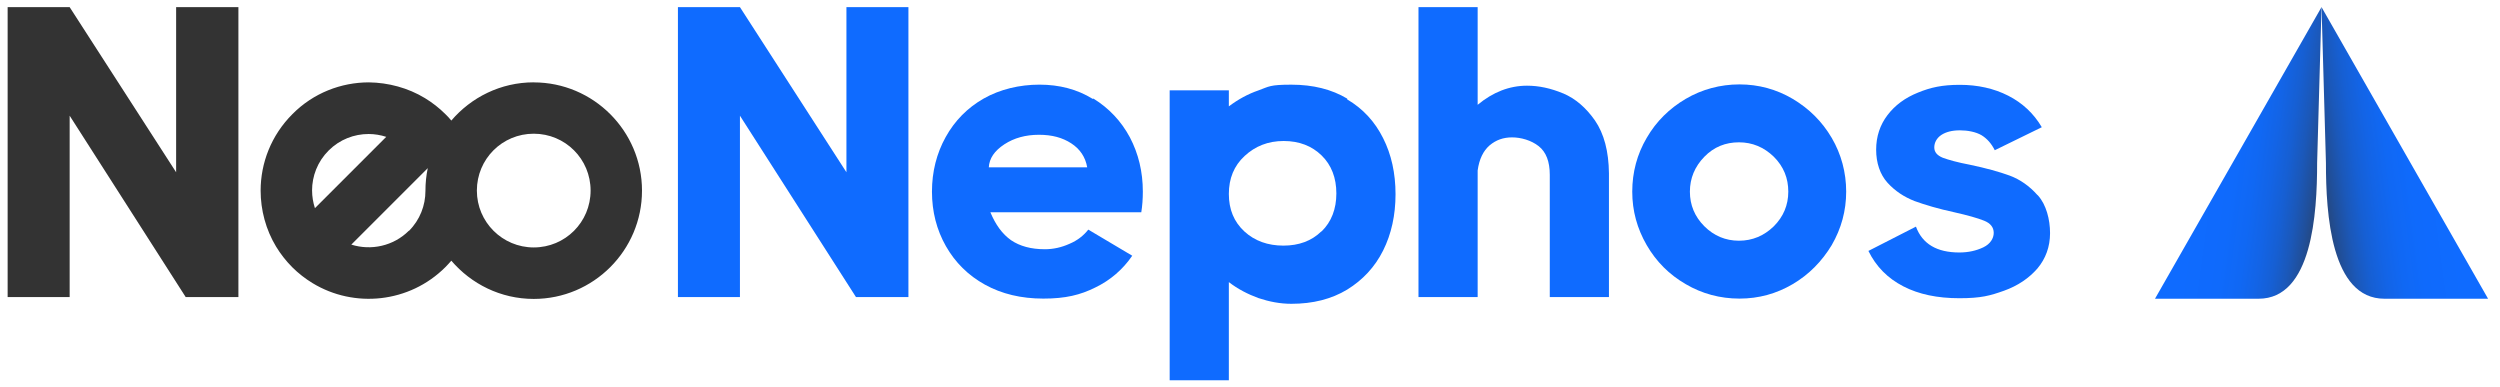
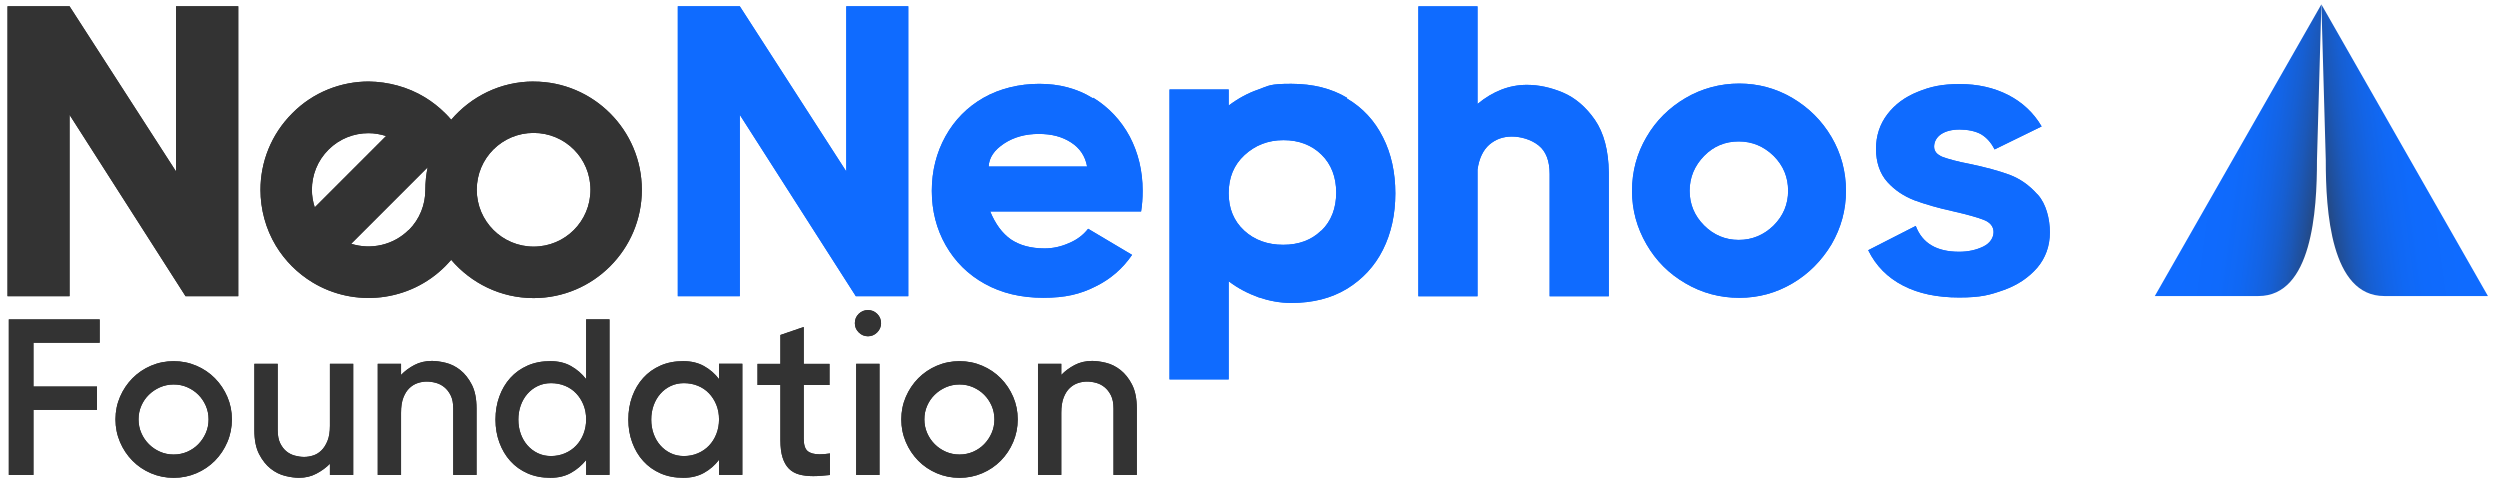
- <svg xmlns="http://www.w3.org/2000/svg" xmlns:xlink="http://www.w3.org/1999/xlink" id="a" data-name="Layer 1" width="932.44" height="144" viewBox="0 0 932.44 144">
+ <svg xmlns="http://www.w3.org/2000/svg" xmlns:xlink="http://www.w3.org/1999/xlink" id="a" data-name="Layer 1" width="932.74" height="180.7" viewBox="0 0 932.74 180.7">
  <defs>
-     <linearGradient id="b" x1="819.58" y1="54.98" x2="882.75" y2="63.52" gradientUnits="userSpaceOnUse">
+     <linearGradient id="b" x1="819.79" y1="53.99" x2="882.97" y2="62.53" gradientUnits="userSpaceOnUse">
      <stop offset="0" stop-color="#0f6bff" />
      <stop offset=".23" stop-color="#0f6afc" />
      <stop offset=".35" stop-color="#1068f4" />
      <stop offset=".45" stop-color="#1364e6" />
      <stop offset=".54" stop-color="#165fd3" />
      <stop offset=".62" stop-color="#1b58b9" />
      <stop offset=".69" stop-color="#204f9a" />
      <stop offset=".76" stop-color="#274575" />
      <stop offset=".82" stop-color="#2e394c" />
      <stop offset=".85" stop-color="#333" />
    </linearGradient>
-     <linearGradient id="c" x1="-8786.82" y1="54.98" x2="-8723.66" y2="63.52" gradientTransform="translate(-7874.654) scale(-1 1)" xlink:href="#b" />
+     <linearGradient id="c" x1="-8786.98" y1="53.99" x2="-8723.79" y2="62.53" gradientTransform="translate(-7874.578) scale(-1 1)" xlink:href="#b" />
  </defs>
-   <path d="M199.07,30.71c-12.33,0-23.33,5.59-30.74,14.26-.68-.87-1.44-1.64-2.21-2.4-2.31-2.31-4.92-4.33-7.62-5.97-6.36-3.86-13.69-5.78-20.91-5.88h0c-10.31,0-20.72,3.95-28.53,11.85-7.9,7.9-11.85,18.21-11.85,28.53,0,7.22,1.93,14.56,5.78,20.91,1.64,2.7,3.67,5.3,5.97,7.62,2.31,2.31,4.92,4.33,7.62,5.97,15.52,9.45,36.14,7.43,49.54-5.97.77-.77,1.55-1.64,2.21-2.4,7.43,8.68,18.41,14.26,30.74,14.26,22.27,0,40.38-18.12,40.38-40.38s-18.12-40.38-40.38-40.38h0v-.02ZM116.39,71.09c0-5.39,2.02-10.79,6.17-14.94,4.14-4.14,9.54-6.17,14.94-6.17h0c2.21,0,4.44.38,6.56,1.06l-16.67,16.67-9.93,9.93c-.68-2.12-1.06-4.33-1.06-6.56h-.01ZM152.52,86.03c-5.78,5.78-14.16,7.52-21.49,5.2l10.31-10.31,16.28-16.28,1.93-1.93c-.58,2.7-.87,5.59-.87,8.49,0,5.39-2.02,10.79-6.17,14.94v-.1ZM199.07,92.29c-11.66,0-21.21-9.45-21.21-21.21s9.45-21.21,21.21-21.21,21.21,9.45,21.21,21.21-9.45,21.21-21.21,21.21Z" fill="#333" />
-   <polygon points="65.69 64.25 25.98 2.66 2.85 2.66 2.85 110.8 25.98 110.8 25.98 43.15 69.26 110.8 88.92 110.8 88.92 2.66 65.69 2.66 65.69 64.25" fill="#333" />
-   <polygon points="315.7 64.25 275.98 2.66 252.85 2.66 252.85 110.8 275.98 110.8 275.98 43.15 319.26 110.8 338.82 110.8 338.82 2.66 315.7 2.66 315.7 64.25" fill="#0f6bff" />
-   <path d="M407.54,36.87c-5.78-3.57-12.44-5.3-19.85-5.3s-14.75,1.74-20.82,5.2c-6.07,3.46-10.79,8.28-14.16,14.36-3.37,6.07-5.11,12.91-5.11,20.34s1.74,14.26,5.2,20.34c3.46,6.07,8.28,10.89,14.56,14.36,6.26,3.46,13.5,5.2,21.78,5.2s13.78-1.35,19.38-4.14c5.59-2.7,10.21-6.65,13.78-11.85l-16.39-9.74c-1.74,2.21-4.05,4.05-7.03,5.3-2.99,1.35-6.07,2.02-9.15,2.02-5.2,0-9.34-1.15-12.63-3.37-3.27-2.31-5.78-5.78-7.71-10.41h56.28c.38-2.31.58-4.92.58-7.71,0-7.43-1.64-14.16-4.82-20.23-3.27-6.07-7.81-10.89-13.59-14.46l-.29.1ZM368.8,62.42c.19-3.37,2.12-6.17,5.78-8.58,3.67-2.4,8-3.57,12.91-3.57s8.77,1.06,12.04,3.18c3.27,2.12,5.3,5.11,5.97,8.96h-36.81.11Z" fill="#0f6bff" />
-   <path d="M502.47,36.78c-5.78-3.46-12.72-5.2-20.82-5.2s-8.28.68-12.24,2.12c-3.95,1.35-7.62,3.37-11.08,5.97v-5.97h-22.07v108.14h22.07v-36.62c3.37,2.61,7.13,4.53,11.08,5.97,4.05,1.35,8.09,2.12,12.24,2.12,8,0,14.94-1.74,20.82-5.3,5.78-3.57,10.31-8.39,13.4-14.56,3.08-6.17,4.63-13.2,4.63-21.01s-1.55-14.84-4.63-20.91c-3.08-6.17-7.52-10.99-13.4-14.46v-.29h0ZM492.83,86.31c-3.67,3.57-8.39,5.3-14.16,5.3s-10.7-1.74-14.56-5.3c-3.86-3.57-5.78-8.19-5.78-13.97s1.93-10.51,5.88-14.16c3.95-3.67,8.77-5.59,14.56-5.59s10.51,1.83,14.16,5.39c3.67,3.57,5.5,8.39,5.5,14.16s-1.83,10.6-5.5,14.16h-.1Z" fill="#0f6bff" />
-   <path d="M583.04,34.85c-4.63-1.93-9.06-2.89-13.5-2.89-6.56,0-12.72,2.4-18.41,7.13V2.66h-22.07v108.14h22.07v-47.23c.58-4.24,2.12-7.32,4.44-9.34,2.4-2.02,5.11-2.99,8.39-2.99s7.13,1.06,9.93,3.27c2.8,2.21,4.14,5.78,4.14,10.7v45.58h22.07v-46.17c-.1-8.19-1.83-14.75-5.2-19.66-3.37-4.82-7.32-8.19-11.85-10.12h-.01Z" fill="#0f6bff" />
-   <path d="M668.63,36.87c-6.07-3.57-12.72-5.39-19.85-5.39s-13.97,1.83-20.04,5.39c-6.07,3.57-10.99,8.39-14.56,14.56-3.57,6.07-5.39,12.82-5.39,20.04s1.83,13.78,5.39,19.95c3.57,6.17,8.39,10.99,14.56,14.56,6.07,3.57,12.82,5.39,20.04,5.39s13.78-1.83,19.85-5.39c6.07-3.57,10.89-8.49,14.56-14.56,3.57-6.17,5.39-12.82,5.39-19.95s-1.83-13.97-5.39-20.04c-3.57-6.07-8.39-10.89-14.56-14.56ZM661.6,84.39c-3.67,3.57-8,5.39-13.01,5.39s-9.34-1.83-12.91-5.39c-3.57-3.57-5.39-7.9-5.39-12.91s1.83-9.34,5.39-13.01c3.57-3.67,7.9-5.39,12.91-5.39s9.34,1.83,13.01,5.39c3.67,3.67,5.39,8,5.39,13.01s-1.83,9.34-5.39,12.91Z" fill="#0f6bff" />
-   <path d="M759.89,72.72c-2.99-3.37-6.46-5.78-10.31-7.22-3.95-1.44-8.87-2.8-14.84-4.05-4.63-.87-8-1.83-10.12-2.61-2.12-.87-3.18-2.12-3.18-3.86s.87-3.46,2.61-4.63c1.74-1.15,4.05-1.74,6.94-1.74s5.97.58,8.09,1.83c2.02,1.25,3.67,3.08,4.92,5.59l17.54-8.58c-2.99-5.11-7.22-9.06-12.53-11.76-5.3-2.7-11.38-4.05-18.02-4.05s-10.89.96-15.61,2.89c-4.82,1.93-8.58,4.72-11.38,8.39-2.8,3.67-4.24,8-4.24,12.91s1.44,9.25,4.24,12.33c2.8,3.08,6.17,5.3,10.12,6.84,3.95,1.44,8.87,2.89,14.65,4.14,5.11,1.15,8.87,2.21,11.27,3.18,2.4.96,3.57,2.51,3.57,4.53s-1.25,4.14-3.86,5.39c-2.61,1.25-5.59,1.93-8.96,1.93-8.39,0-13.78-3.18-16.19-9.64l-17.73,9.06c2.89,5.88,7.22,10.21,13.01,13.2,5.78,2.99,12.72,4.44,20.91,4.44s11.47-.96,16.67-2.8c5.11-1.83,9.25-4.63,12.44-8.28,3.08-3.67,4.72-8.09,4.72-13.2s-1.44-10.6-4.44-13.97l-.29-.29v.03Z" fill="#0f6bff" />
-   <path d="M803.77,111.42h38.64c19.94,0,21.84-31.77,21.82-50.66l1.64-58.1-62.11,108.76Z" fill="url(#b)" />
-   <path d="M927.98,111.42h-38.64c-19.94,0-21.84-31.77-21.82-50.66l-1.64-58.1,62.11,108.76Z" fill="url(#c)" />
+   <path d="M803.97,110.45h38.65c19.95,0,21.85-31.78,21.83-50.68l1.64-58.12-62.13,108.79Z" fill="url(#b)" />
+   <path d="M928.22,110.45h-38.65c-19.95,0-21.85-31.78-21.83-50.68l-1.64-58.12,62.13,108.79Z" fill="url(#c)" />
+   <g>
+     <g>
+       <path d="M199.09,30.41c-12.34,0-23.33,5.59-30.75,14.27-.68-.87-1.45-1.64-2.22-2.41-2.31-2.31-4.92-4.34-7.62-5.98-6.36-3.86-13.69-5.78-20.92-5.88h0c-10.31,0-20.73,3.95-28.54,11.86-7.9,7.9-11.86,18.22-11.86,28.54,0,7.23,1.93,14.56,5.78,20.92,1.64,2.7,3.66,5.3,5.98,7.62,2.31,2.31,4.92,4.34,7.62,5.98,15.52,9.45,36.15,7.42,49.55-5.98.77-.77,1.54-1.64,2.22-2.41,7.42,8.68,18.41,14.27,30.75,14.27,22.27,0,40.39-18.12,40.39-40.39s-18.12-40.39-40.39-40.39h0ZM116.37,70.8c0-5.4,2.03-10.8,6.17-14.94,4.15-4.15,9.55-6.17,14.94-6.17h0c2.22,0,4.43.38,6.56,1.06l-16.68,16.68-9.93,9.93c-.68-2.12-1.06-4.34-1.06-6.56h0ZM152.53,85.74c-5.78,5.78-14.17,7.52-21.5,5.21l10.31-10.31,16.29-16.29,1.93-1.93c-.58,2.7-.87,5.59-.87,8.48,0,5.4-2.03,10.8-6.17,14.94v-.1h0ZM199.09,92.01c-11.67,0-21.21-9.45-21.21-21.21s9.45-21.21,21.21-21.21,21.21,9.45,21.21,21.21-9.45,21.21-21.21,21.21Z" fill="#333" />
+       <polygon points="65.67 63.96 25.95 2.35 2.81 2.35 2.81 110.52 25.95 110.52 25.95 42.84 69.23 110.52 88.9 110.52 88.9 2.35 65.67 2.35 65.67 63.96" fill="#333" />
+       <polygon points="315.74 63.96 276.02 2.35 252.88 2.35 252.88 110.52 276.02 110.52 276.02 42.84 319.31 110.52 338.88 110.52 338.88 2.35 315.74 2.35 315.74 63.96" fill="#0f6bff" />
+       <path d="M407.61,36.58c-5.78-3.57-12.44-5.3-19.86-5.3s-14.75,1.74-20.82,5.21c-6.07,3.47-10.8,8.29-14.17,14.36-3.37,6.07-5.11,12.92-5.11,20.34s1.74,14.27,5.21,20.34c3.47,6.07,8.29,10.89,14.56,14.36,6.27,3.47,13.5,5.21,21.79,5.21s13.78-1.35,19.38-4.15c5.59-2.7,10.22-6.65,13.78-11.86l-16.39-9.74c-1.74,2.22-4.05,4.05-7.04,5.3-2.99,1.35-6.07,2.03-9.16,2.03-5.21,0-9.35-1.16-12.63-3.37-3.28-2.31-5.78-5.78-7.71-10.41h56.3c.38-2.31.58-4.92.58-7.71,0-7.42-1.64-14.17-4.82-20.24-3.28-6.07-7.81-10.89-13.59-14.46l-.29.1h0ZM368.86,62.12c.19-3.37,2.12-6.17,5.78-8.58,3.66-2.41,8-3.57,12.92-3.57s8.77,1.06,12.05,3.18c3.28,2.12,5.3,5.11,5.98,8.97h-36.83.1Z" fill="#0f6bff" />
+       <path d="M502.57,36.48c-5.78-3.47-12.72-5.21-20.82-5.21s-8.29.68-12.24,2.12c-3.95,1.35-7.62,3.37-11.09,5.98v-5.98h-22.08v108.17h22.08v-36.63c3.37,2.6,7.13,4.53,11.09,5.98,4.05,1.35,8.1,2.12,12.24,2.12,8,0,14.94-1.74,20.82-5.3,5.78-3.57,10.31-8.39,13.4-14.56,3.09-6.17,4.63-13.21,4.63-21.02s-1.54-14.85-4.63-20.92c-3.09-6.17-7.52-10.99-13.4-14.46v-.29h0ZM492.93,86.03c-3.66,3.57-8.39,5.3-14.17,5.3s-10.7-1.74-14.56-5.3c-3.86-3.57-5.78-8.19-5.78-13.98s1.93-10.51,5.88-14.17c3.95-3.66,8.77-5.59,14.56-5.59s10.51,1.83,14.17,5.4c3.66,3.57,5.5,8.39,5.5,14.17s-1.83,10.61-5.5,14.17h-.1Z" fill="#0f6bff" />
+       <path d="M583.17,34.55c-4.63-1.93-9.06-2.89-13.5-2.89-6.56,0-12.72,2.41-18.41,7.13V2.36h-22.08v108.17h22.08v-47.24c.58-4.24,2.12-7.33,4.43-9.35,2.41-2.03,5.11-2.99,8.39-2.99s7.13,1.06,9.93,3.28c2.8,2.22,4.15,5.78,4.15,10.7v45.6h22.08v-46.18c-.1-8.19-1.83-14.75-5.21-19.67-3.37-4.82-7.33-8.19-11.86-10.12h0Z" fill="#0f6bff" />
+       <path d="M668.77,36.58c-6.07-3.57-12.72-5.4-19.86-5.4s-13.98,1.83-20.05,5.4c-6.07,3.57-10.99,8.39-14.56,14.56-3.57,6.07-5.4,12.82-5.4,20.05s1.83,13.78,5.4,19.96c3.57,6.17,8.39,10.99,14.56,14.56,6.07,3.57,12.82,5.4,20.05,5.4s13.78-1.83,19.86-5.4c6.07-3.57,10.89-8.48,14.56-14.56,3.57-6.17,5.4-12.82,5.4-19.96s-1.83-13.98-5.4-20.05c-3.57-6.07-8.39-10.89-14.56-14.56h0ZM661.74,84.11c-3.66,3.57-8,5.4-13.02,5.4s-9.35-1.83-12.92-5.4c-3.57-3.57-5.4-7.9-5.4-12.92s1.83-9.35,5.4-13.02c3.57-3.66,7.9-5.4,12.92-5.4s9.35,1.83,13.02,5.4c3.66,3.66,5.4,8,5.4,13.02s-1.83,9.35-5.4,12.92Z" fill="#0f6bff" />
+       <path d="M760.07,72.44c-2.99-3.37-6.46-5.78-10.31-7.23-3.95-1.45-8.87-2.8-14.85-4.05-4.63-.87-8-1.83-10.12-2.6-2.12-.87-3.18-2.12-3.18-3.86s.87-3.47,2.6-4.63c1.74-1.16,4.05-1.74,6.94-1.74s5.98.58,8.1,1.83c2.03,1.25,3.66,3.09,4.92,5.59l17.55-8.58c-2.99-5.11-7.23-9.06-12.53-11.76-5.3-2.7-11.37-4.05-18.03-4.05s-10.89.96-15.62,2.89c-4.82,1.93-8.58,4.72-11.37,8.39-2.8,3.66-4.24,8-4.24,12.92s1.45,9.25,4.24,12.34c2.8,3.09,6.17,5.3,10.12,6.84,3.95,1.45,8.87,2.89,14.65,4.15,5.11,1.16,8.87,2.22,11.28,3.18,2.41.96,3.57,2.51,3.57,4.53s-1.25,4.15-3.86,5.4c-2.6,1.25-5.59,1.93-8.97,1.93-8.39,0-13.78-3.18-16.2-9.64l-17.74,9.06c2.89,5.88,7.23,10.22,13.02,13.21,5.78,2.99,12.72,4.43,20.92,4.43s11.47-.96,16.68-2.8c5.11-1.83,9.25-4.63,12.44-8.29,3.09-3.66,4.72-8.1,4.72-13.21s-1.45-10.61-4.43-13.98l-.29-.29h0Z" fill="#0f6bff" />
+       <path d="M171.72,138.06c-1.69-1.33-3.5-2.23-5.43-2.7-1.93-.47-3.65-.7-5.14-.7-2.43,0-4.62.51-6.55,1.53-1.93,1.02-3.59,2.25-4.97,3.69v-4.15h-8.7v41.46h8.7v-23.22c0-2.27.29-4.15.87-5.64.58-1.49,1.34-2.68,2.28-3.56.94-.88,1.97-1.5,3.11-1.87,1.13-.36,2.23-.54,3.27-.54,1.11,0,2.24.15,3.4.46,1.16.3,2.23.84,3.19,1.62.97.78,1.77,1.8,2.4,3.07.64,1.27.95,2.9.95,4.89v24.79h8.7v-24.79c0-3.65-.6-6.62-1.78-8.91-1.19-2.29-2.63-4.1-4.31-5.43h0ZM3.28,177.2h9.2v-24.29h23.71v-8.7H12.48v-16.34h24.71v-8.71H3.28v58.04ZM80.18,141.13c-1.96-1.99-4.27-3.55-6.92-4.68-2.65-1.13-5.47-1.7-8.46-1.7s-5.8.57-8.46,1.7c-2.65,1.13-4.96,2.7-6.92,4.68-1.96,1.99-3.51,4.3-4.64,6.92-1.13,2.63-1.7,5.43-1.7,8.42s.57,5.8,1.7,8.46c1.13,2.65,2.68,4.97,4.64,6.96,1.96,1.99,4.27,3.55,6.92,4.68,2.65,1.13,5.47,1.7,8.46,1.7s5.8-.57,8.46-1.7c2.65-1.13,4.96-2.7,6.92-4.68,1.96-1.99,3.51-4.31,4.64-6.96,1.13-2.65,1.7-5.47,1.7-8.46s-.57-5.79-1.7-8.42c-1.13-2.62-2.68-4.93-4.64-6.92ZM76.78,161.57c-.69,1.58-1.62,2.96-2.78,4.15-1.16,1.19-2.53,2.13-4.1,2.82-1.58.69-3.27,1.04-5.1,1.04s-3.52-.34-5.1-1.04c-1.58-.69-2.96-1.63-4.15-2.82-1.19-1.19-2.13-2.57-2.82-4.15-.69-1.58-1.04-3.28-1.04-5.1s.34-3.52,1.04-5.1c.69-1.58,1.63-2.94,2.82-4.1,1.19-1.16,2.57-2.09,4.15-2.78,1.58-.69,3.27-1.04,5.1-1.04s3.52.34,5.1,1.04c1.58.69,2.94,1.62,4.1,2.78,1.16,1.16,2.09,2.53,2.78,4.1.69,1.58,1.04,3.27,1.04,5.1s-.34,3.52-1.04,5.1ZM123.09,158.87c0,2.27-.3,4.15-.91,5.64-.61,1.49-1.37,2.68-2.28,3.56-.91.89-1.93,1.51-3.07,1.87-1.13.36-2.25.54-3.36.54s-2.17-.15-3.36-.46c-1.19-.3-2.25-.83-3.19-1.58-.94-.75-1.73-1.76-2.36-3.03s-.95-2.9-.95-4.89v-24.79h-8.71v24.79c0,3.65.59,6.62,1.78,8.91,1.19,2.29,2.62,4.1,4.31,5.43,1.69,1.33,3.5,2.23,5.43,2.7,1.93.47,3.65.7,5.14.7,2.38,0,4.53-.51,6.47-1.53,1.93-1.02,3.62-2.25,5.06-3.69v4.15h8.7v-41.46h-8.7v23.13h0ZM268.27,141.46c-1.49-1.99-3.35-3.61-5.56-4.85-2.21-1.25-4.81-1.87-7.79-1.87-3.15,0-5.98.55-8.5,1.66-2.52,1.11-4.66,2.64-6.43,4.6-1.77,1.96-3.14,4.27-4.11,6.92-.97,2.65-1.45,5.53-1.45,8.62s.48,5.89,1.45,8.54c.97,2.65,2.33,4.96,4.11,6.92,1.77,1.96,3.91,3.5,6.43,4.6,2.52,1.11,5.35,1.66,8.5,1.66,2.99,0,5.58-.62,7.79-1.87,2.21-1.24,4.06-2.86,5.56-4.85v5.64h8.7v-41.46h-8.7v5.72ZM267.28,161.9c-.66,1.69-1.58,3.14-2.74,4.35-1.16,1.22-2.54,2.17-4.15,2.86-1.6.69-3.35,1.04-5.22,1.04s-3.48-.36-4.97-1.08c-1.49-.72-2.78-1.7-3.86-2.94-1.08-1.24-1.91-2.68-2.49-4.31-.58-1.63-.87-3.38-.87-5.27s.29-3.63.87-5.27c.58-1.63,1.41-3.07,2.49-4.31,1.08-1.25,2.36-2.23,3.86-2.94,1.49-.72,3.15-1.08,4.97-1.08s3.62.33,5.22.99c1.6.66,2.99,1.6,4.15,2.82,1.16,1.22,2.07,2.65,2.74,4.31.66,1.66.99,3.46.99,5.39s-.33,3.74-.99,5.43h0ZM373.37,141.13c-1.96-1.99-4.27-3.55-6.92-4.68-2.65-1.13-5.47-1.7-8.46-1.7s-5.8.57-8.46,1.7c-2.65,1.13-4.96,2.7-6.92,4.68-1.96,1.99-3.51,4.3-4.64,6.92-1.13,2.63-1.7,5.43-1.7,8.42s.57,5.8,1.7,8.46c1.13,2.65,2.68,4.97,4.64,6.96,1.96,1.99,4.27,3.55,6.92,4.68,2.65,1.13,5.47,1.7,8.46,1.7s5.8-.57,8.46-1.7c2.65-1.13,4.96-2.7,6.92-4.68,1.96-1.99,3.51-4.31,4.64-6.96,1.13-2.65,1.7-5.47,1.7-8.46s-.57-5.79-1.7-8.42c-1.13-2.62-2.68-4.93-4.64-6.92ZM369.97,161.57c-.69,1.58-1.62,2.96-2.78,4.15-1.16,1.19-2.53,2.13-4.1,2.82-1.58.69-3.28,1.04-5.1,1.04s-3.52-.34-5.1-1.04c-1.58-.69-2.96-1.63-4.15-2.82-1.19-1.19-2.13-2.57-2.82-4.15-.69-1.58-1.04-3.28-1.04-5.1s.34-3.52,1.04-5.1c.69-1.58,1.63-2.94,2.82-4.1,1.19-1.16,2.57-2.09,4.15-2.78,1.58-.69,3.27-1.04,5.1-1.04s3.52.34,5.1,1.04c1.58.69,2.94,1.62,4.1,2.78,1.16,1.16,2.09,2.53,2.78,4.1.69,1.58,1.04,3.27,1.04,5.1s-.34,3.52-1.04,5.1ZM422.37,143.49c-1.19-2.29-2.63-4.1-4.31-5.43-1.69-1.33-3.5-2.23-5.43-2.7-1.93-.47-3.65-.7-5.14-.7-2.43,0-4.62.51-6.55,1.53-1.93,1.02-3.59,2.25-4.97,3.69v-4.15h-8.7v41.46h8.7v-23.22c0-2.27.29-4.15.87-5.64.58-1.49,1.34-2.68,2.28-3.56.94-.88,1.97-1.5,3.11-1.87,1.13-.36,2.23-.54,3.27-.54,1.11,0,2.24.15,3.4.46,1.16.3,2.23.84,3.19,1.62.97.78,1.77,1.8,2.4,3.07.64,1.27.95,2.9.95,4.89v24.79h8.7v-24.79c0-3.65-.6-6.62-1.78-8.91h0ZM323.83,115.68c-1.33,0-2.47.47-3.44,1.41-.97.94-1.45,2.1-1.45,3.48s.48,2.48,1.45,3.44c.97.97,2.11,1.45,3.44,1.45s2.47-.48,3.44-1.45c.97-.97,1.45-2.11,1.45-3.44s-.48-2.54-1.45-3.48c-.97-.94-2.11-1.41-3.44-1.41ZM305.67,169.49c-1.93,0-3.39-.4-4.35-1.2-.97-.8-1.45-2.36-1.45-4.68v-19.98h9.62v-7.88h-9.62v-13.76l-8.71,2.99v10.78h-8.54v7.88h8.54v20.56c0,2.65.28,4.84.83,6.55.55,1.72,1.34,3.08,2.36,4.11,1.02,1.02,2.29,1.74,3.82,2.16,1.52.42,3.27.62,5.27.62.94,0,1.93-.04,2.99-.13,1.05-.08,2.13-.18,3.23-.29v-8.04c-.78.11-1.48.19-2.11.25-.64.06-1.26.08-1.87.08h0ZM319.43,177.2h8.71v-41.46h-8.71v41.46ZM218.69,141.46c-1.55-1.99-3.41-3.61-5.6-4.85-2.19-1.25-4.77-1.87-7.75-1.87-3.15,0-5.98.55-8.5,1.66-2.52,1.11-4.66,2.64-6.43,4.6-1.77,1.96-3.14,4.27-4.1,6.92-.97,2.65-1.45,5.53-1.45,8.62s.48,5.89,1.45,8.54c.97,2.65,2.33,4.96,4.1,6.92,1.77,1.96,3.91,3.5,6.43,4.6,2.52,1.11,5.35,1.66,8.5,1.66,2.99,0,5.57-.62,7.75-1.87,2.18-1.24,4.05-2.83,5.6-4.77v5.56h8.71v-58.04h-8.71v22.3ZM217.7,161.9c-.66,1.69-1.58,3.14-2.74,4.35-1.16,1.22-2.54,2.17-4.15,2.86-1.6.69-3.35,1.04-5.22,1.04s-3.48-.36-4.97-1.08c-1.49-.72-2.78-1.7-3.86-2.94-1.08-1.24-1.91-2.68-2.49-4.31-.58-1.63-.87-3.38-.87-5.27s.29-3.63.87-5.27c.58-1.63,1.41-3.07,2.49-4.31,1.08-1.24,2.36-2.23,3.86-2.94,1.49-.72,3.15-1.08,4.97-1.08s3.62.33,5.22.99c1.6.66,2.99,1.6,4.15,2.82,1.16,1.22,2.07,2.65,2.74,4.31.66,1.66.99,3.46.99,5.39s-.33,3.74-.99,5.43h0Z" fill="#333" />
+     </g>
+     <g>
+       <path d="M199.09,30.41c-12.34,0-23.33,5.59-30.75,14.27-.68-.87-1.45-1.64-2.22-2.41-2.31-2.31-4.92-4.34-7.62-5.98-6.36-3.86-13.69-5.78-20.92-5.88h0c-10.31,0-20.73,3.95-28.54,11.86-7.9,7.9-11.86,18.22-11.86,28.54,0,7.23,1.93,14.56,5.78,20.92,1.64,2.7,3.66,5.3,5.98,7.62,2.31,2.31,4.92,4.34,7.62,5.98,15.52,9.45,36.15,7.42,49.55-5.98.77-.77,1.54-1.64,2.22-2.41,7.42,8.68,18.41,14.27,30.75,14.27,22.27,0,40.39-18.12,40.39-40.39s-18.12-40.39-40.39-40.39h0ZM116.37,70.8c0-5.4,2.03-10.8,6.17-14.94,4.15-4.15,9.55-6.17,14.94-6.17h0c2.22,0,4.43.38,6.56,1.06l-16.68,16.68-9.93,9.93c-.68-2.12-1.06-4.34-1.06-6.56h0ZM152.53,85.74c-5.78,5.78-14.17,7.52-21.5,5.21l10.31-10.31,16.29-16.29,1.93-1.93c-.58,2.7-.87,5.59-.87,8.48,0,5.4-2.03,10.8-6.17,14.94v-.1h0ZM199.09,92.01c-11.67,0-21.21-9.45-21.21-21.21s9.45-21.21,21.21-21.21,21.21,9.45,21.21,21.21-9.45,21.21-21.21,21.21Z" fill="#333" />
+       <polygon points="65.67 63.96 25.95 2.35 2.81 2.35 2.81 110.52 25.95 110.52 25.95 42.84 69.23 110.52 88.9 110.52 88.9 2.35 65.67 2.35 65.67 63.96" fill="#333" />
+       <polygon points="315.74 63.96 276.02 2.35 252.88 2.35 252.88 110.52 276.02 110.52 276.02 42.84 319.31 110.52 338.88 110.52 338.88 2.35 315.74 2.35 315.74 63.96" fill="#0f6bff" />
+       <path d="M407.61,36.58c-5.78-3.57-12.44-5.3-19.86-5.3s-14.75,1.74-20.82,5.21c-6.07,3.47-10.8,8.29-14.17,14.36-3.37,6.07-5.11,12.92-5.11,20.34s1.74,14.27,5.21,20.34c3.47,6.07,8.29,10.89,14.56,14.36,6.27,3.47,13.5,5.21,21.79,5.21s13.78-1.35,19.38-4.15c5.59-2.7,10.22-6.65,13.78-11.86l-16.39-9.74c-1.74,2.22-4.05,4.05-7.04,5.3-2.99,1.35-6.07,2.03-9.16,2.03-5.21,0-9.35-1.16-12.63-3.37-3.28-2.31-5.78-5.78-7.71-10.41h56.3c.38-2.31.58-4.92.58-7.71,0-7.42-1.64-14.17-4.82-20.24-3.28-6.07-7.81-10.89-13.59-14.46l-.29.1h0ZM368.86,62.12c.19-3.37,2.12-6.17,5.78-8.58,3.66-2.41,8-3.57,12.92-3.57s8.77,1.06,12.05,3.18c3.28,2.12,5.3,5.11,5.98,8.97h-36.83.1Z" fill="#0f6bff" />
+       <path d="M502.57,36.48c-5.78-3.47-12.72-5.21-20.82-5.21s-8.29.68-12.24,2.12c-3.95,1.35-7.62,3.37-11.09,5.98v-5.98h-22.08v108.17h22.08v-36.63c3.37,2.6,7.13,4.53,11.09,5.98,4.05,1.35,8.1,2.12,12.24,2.12,8,0,14.94-1.74,20.82-5.3,5.78-3.57,10.31-8.39,13.4-14.56,3.09-6.17,4.63-13.21,4.63-21.02s-1.54-14.85-4.63-20.92c-3.09-6.17-7.52-10.99-13.4-14.46v-.29h0ZM492.93,86.03c-3.66,3.57-8.39,5.3-14.17,5.3s-10.7-1.74-14.56-5.3c-3.86-3.57-5.78-8.19-5.78-13.98s1.93-10.51,5.88-14.17c3.95-3.66,8.77-5.59,14.56-5.59s10.51,1.83,14.17,5.4c3.66,3.57,5.5,8.39,5.5,14.17s-1.83,10.61-5.5,14.17h-.1Z" fill="#0f6bff" />
+       <path d="M583.17,34.55c-4.63-1.93-9.06-2.89-13.5-2.89-6.56,0-12.72,2.41-18.41,7.13V2.36h-22.08v108.17h22.08v-47.24c.58-4.24,2.12-7.33,4.43-9.35,2.41-2.03,5.11-2.99,8.39-2.99s7.13,1.06,9.93,3.28c2.8,2.22,4.15,5.78,4.15,10.7v45.6h22.08v-46.18c-.1-8.19-1.83-14.75-5.21-19.67-3.37-4.82-7.33-8.19-11.86-10.12h0Z" fill="#0f6bff" />
+       <path d="M668.77,36.58c-6.07-3.57-12.72-5.4-19.86-5.4s-13.98,1.83-20.05,5.4c-6.07,3.57-10.99,8.39-14.56,14.56-3.57,6.07-5.4,12.82-5.4,20.05s1.83,13.78,5.4,19.96c3.57,6.17,8.39,10.99,14.56,14.56,6.07,3.57,12.82,5.4,20.05,5.4s13.78-1.83,19.86-5.4c6.07-3.57,10.89-8.48,14.56-14.56,3.57-6.17,5.4-12.82,5.4-19.96s-1.83-13.98-5.4-20.05c-3.57-6.07-8.39-10.89-14.56-14.56h0ZM661.74,84.11c-3.66,3.57-8,5.4-13.02,5.4s-9.35-1.83-12.92-5.4c-3.57-3.57-5.4-7.9-5.4-12.92s1.83-9.35,5.4-13.02c3.57-3.66,7.9-5.4,12.92-5.4s9.35,1.83,13.02,5.4c3.66,3.66,5.4,8,5.4,13.02s-1.83,9.35-5.4,12.92Z" fill="#0f6bff" />
+       <path d="M760.07,72.44c-2.99-3.37-6.46-5.78-10.31-7.23-3.95-1.45-8.87-2.8-14.85-4.05-4.63-.87-8-1.83-10.12-2.6-2.12-.87-3.18-2.12-3.18-3.86s.87-3.47,2.6-4.63c1.74-1.16,4.05-1.74,6.94-1.74s5.98.58,8.1,1.83c2.03,1.25,3.66,3.09,4.92,5.59l17.55-8.58c-2.99-5.11-7.23-9.06-12.53-11.76-5.3-2.7-11.37-4.05-18.03-4.05s-10.89.96-15.62,2.89c-4.82,1.93-8.58,4.72-11.37,8.39-2.8,3.66-4.24,8-4.24,12.92s1.45,9.25,4.24,12.34c2.8,3.09,6.17,5.3,10.12,6.84,3.95,1.45,8.87,2.89,14.65,4.15,5.11,1.16,8.87,2.22,11.28,3.18,2.41.96,3.57,2.51,3.57,4.53s-1.25,4.15-3.86,5.4c-2.6,1.25-5.59,1.93-8.97,1.93-8.39,0-13.78-3.18-16.2-9.64l-17.74,9.06c2.89,5.88,7.23,10.22,13.02,13.21,5.78,2.99,12.72,4.43,20.92,4.43s11.47-.96,16.68-2.8c5.11-1.83,9.25-4.63,12.44-8.29,3.09-3.66,4.72-8.1,4.72-13.21s-1.45-10.61-4.43-13.98l-.29-.29h0Z" fill="#0f6bff" />
+       <path d="M171.72,138.06c-1.69-1.33-3.5-2.23-5.43-2.7-1.93-.47-3.65-.7-5.14-.7-2.43,0-4.62.51-6.55,1.53-1.93,1.02-3.59,2.25-4.97,3.69v-4.15h-8.7v41.46h8.7v-23.22c0-2.27.29-4.15.87-5.64.58-1.49,1.34-2.68,2.28-3.56.94-.88,1.97-1.5,3.11-1.87,1.13-.36,2.23-.54,3.27-.54,1.11,0,2.24.15,3.4.46,1.16.3,2.23.84,3.19,1.62.97.78,1.77,1.8,2.4,3.07.64,1.27.95,2.9.95,4.89v24.79h8.7v-24.79c0-3.65-.6-6.62-1.78-8.91-1.19-2.29-2.63-4.1-4.31-5.43h0ZM3.28,177.2h9.2v-24.29h23.71v-8.7H12.48v-16.34h24.71v-8.71H3.28v58.04ZM80.18,141.13c-1.96-1.99-4.27-3.55-6.92-4.68-2.65-1.13-5.47-1.7-8.46-1.7s-5.8.57-8.46,1.7c-2.65,1.13-4.96,2.7-6.92,4.68-1.96,1.99-3.51,4.3-4.64,6.92-1.13,2.63-1.7,5.43-1.7,8.42s.57,5.8,1.7,8.46c1.13,2.65,2.68,4.97,4.64,6.96,1.96,1.99,4.27,3.55,6.92,4.68,2.65,1.13,5.47,1.7,8.46,1.7s5.8-.57,8.46-1.7c2.65-1.13,4.96-2.7,6.92-4.68,1.96-1.99,3.51-4.31,4.64-6.96,1.13-2.65,1.7-5.47,1.7-8.46s-.57-5.79-1.7-8.42c-1.13-2.62-2.68-4.93-4.64-6.92ZM76.78,161.57c-.69,1.58-1.62,2.96-2.78,4.15-1.16,1.19-2.53,2.13-4.1,2.82-1.58.69-3.27,1.04-5.1,1.04s-3.52-.34-5.1-1.04c-1.58-.69-2.96-1.63-4.15-2.82-1.19-1.19-2.13-2.57-2.82-4.15-.69-1.58-1.04-3.28-1.04-5.1s.34-3.52,1.04-5.1c.69-1.58,1.63-2.94,2.82-4.1,1.19-1.16,2.57-2.09,4.15-2.78,1.58-.69,3.27-1.04,5.1-1.04s3.52.34,5.1,1.04c1.58.69,2.94,1.62,4.1,2.78,1.16,1.16,2.09,2.53,2.78,4.1.69,1.58,1.04,3.27,1.04,5.1s-.34,3.52-1.04,5.1ZM123.09,158.87c0,2.27-.3,4.15-.91,5.64-.61,1.49-1.37,2.68-2.28,3.56-.91.89-1.93,1.51-3.07,1.87-1.13.36-2.25.54-3.36.54s-2.17-.15-3.36-.46c-1.19-.3-2.25-.83-3.19-1.58-.94-.75-1.73-1.76-2.36-3.03s-.95-2.9-.95-4.89v-24.79h-8.71v24.79c0,3.65.59,6.62,1.78,8.91,1.19,2.29,2.62,4.1,4.31,5.43,1.69,1.33,3.5,2.23,5.43,2.7,1.93.47,3.65.7,5.14.7,2.38,0,4.53-.51,6.47-1.53,1.93-1.02,3.62-2.25,5.06-3.69v4.15h8.7v-41.46h-8.7v23.13h0ZM268.27,141.46c-1.49-1.99-3.35-3.61-5.56-4.85-2.21-1.25-4.81-1.87-7.79-1.87-3.15,0-5.98.55-8.5,1.66-2.52,1.11-4.66,2.64-6.43,4.6-1.77,1.96-3.14,4.27-4.11,6.92-.97,2.65-1.45,5.53-1.45,8.62s.48,5.89,1.45,8.54c.97,2.65,2.33,4.96,4.11,6.92,1.77,1.96,3.91,3.5,6.43,4.6,2.52,1.11,5.35,1.66,8.5,1.66,2.99,0,5.58-.62,7.79-1.87,2.21-1.24,4.06-2.86,5.56-4.85v5.64h8.7v-41.46h-8.7v5.72ZM267.28,161.9c-.66,1.69-1.58,3.14-2.74,4.35-1.16,1.22-2.54,2.17-4.15,2.86-1.6.69-3.35,1.04-5.22,1.04s-3.48-.36-4.97-1.08c-1.49-.72-2.78-1.7-3.86-2.94-1.08-1.24-1.91-2.68-2.49-4.31-.58-1.63-.87-3.38-.87-5.27s.29-3.63.87-5.27c.58-1.63,1.41-3.07,2.49-4.31,1.08-1.25,2.36-2.23,3.86-2.94,1.49-.72,3.15-1.08,4.97-1.08s3.62.33,5.22.99c1.6.66,2.99,1.6,4.15,2.82,1.16,1.22,2.07,2.65,2.74,4.31.66,1.66.99,3.46.99,5.39s-.33,3.74-.99,5.43h0ZM373.37,141.13c-1.96-1.99-4.27-3.55-6.92-4.68-2.65-1.13-5.47-1.7-8.46-1.7s-5.8.57-8.46,1.7c-2.65,1.13-4.96,2.7-6.92,4.68-1.96,1.99-3.51,4.3-4.64,6.92-1.13,2.63-1.7,5.43-1.7,8.42s.57,5.8,1.7,8.46c1.13,2.65,2.68,4.97,4.64,6.96,1.96,1.99,4.27,3.55,6.92,4.68,2.65,1.13,5.47,1.7,8.46,1.7s5.8-.57,8.46-1.7c2.65-1.13,4.96-2.7,6.92-4.68,1.96-1.99,3.51-4.31,4.64-6.96,1.13-2.65,1.7-5.47,1.7-8.46s-.57-5.79-1.7-8.42c-1.13-2.62-2.68-4.93-4.64-6.92ZM369.97,161.57c-.69,1.58-1.62,2.96-2.78,4.15-1.16,1.19-2.53,2.13-4.1,2.82-1.58.69-3.28,1.04-5.1,1.04s-3.52-.34-5.1-1.04c-1.58-.69-2.96-1.63-4.15-2.82-1.19-1.19-2.13-2.57-2.82-4.15-.69-1.58-1.04-3.28-1.04-5.1s.34-3.52,1.04-5.1c.69-1.58,1.63-2.94,2.82-4.1,1.19-1.16,2.57-2.09,4.15-2.78,1.58-.69,3.27-1.04,5.1-1.04s3.52.34,5.1,1.04c1.58.69,2.94,1.62,4.1,2.78,1.16,1.16,2.09,2.53,2.78,4.1.69,1.58,1.04,3.27,1.04,5.1s-.34,3.52-1.04,5.1ZM422.37,143.49c-1.19-2.29-2.63-4.1-4.31-5.43-1.69-1.33-3.5-2.23-5.43-2.7-1.93-.47-3.65-.7-5.14-.7-2.43,0-4.62.51-6.55,1.53-1.93,1.02-3.59,2.25-4.97,3.69v-4.15h-8.7v41.46h8.7v-23.22c0-2.27.29-4.15.87-5.64.58-1.49,1.34-2.68,2.28-3.56.94-.88,1.97-1.5,3.11-1.87,1.13-.36,2.23-.54,3.27-.54,1.11,0,2.24.15,3.4.46,1.16.3,2.23.84,3.19,1.62.97.78,1.77,1.8,2.4,3.07.64,1.27.95,2.9.95,4.89v24.79h8.7v-24.79c0-3.65-.6-6.62-1.78-8.91h0ZM323.83,115.68c-1.33,0-2.47.47-3.44,1.41-.97.94-1.45,2.1-1.45,3.48s.48,2.48,1.45,3.44c.97.97,2.11,1.45,3.44,1.45s2.47-.48,3.44-1.45c.97-.97,1.45-2.11,1.45-3.44s-.48-2.54-1.45-3.48c-.97-.94-2.11-1.41-3.44-1.41ZM305.67,169.49c-1.93,0-3.39-.4-4.35-1.2-.97-.8-1.45-2.36-1.45-4.68v-19.98h9.62v-7.88h-9.62v-13.76l-8.71,2.99v10.78h-8.54v7.88h8.54v20.56c0,2.65.28,4.84.83,6.55.55,1.72,1.34,3.08,2.36,4.11,1.02,1.02,2.29,1.74,3.82,2.16,1.52.42,3.27.62,5.27.62.94,0,1.93-.04,2.99-.13,1.05-.08,2.13-.18,3.23-.29v-8.04c-.78.11-1.48.19-2.11.25-.64.06-1.26.08-1.87.08h0ZM319.43,177.2h8.71v-41.46h-8.71v41.46ZM218.69,141.46c-1.55-1.99-3.41-3.61-5.6-4.85-2.19-1.25-4.77-1.87-7.75-1.87-3.15,0-5.98.55-8.5,1.66-2.52,1.11-4.66,2.64-6.43,4.6-1.77,1.96-3.14,4.27-4.1,6.92-.97,2.65-1.45,5.53-1.45,8.62s.48,5.89,1.45,8.54c.97,2.65,2.33,4.96,4.1,6.92,1.77,1.96,3.91,3.5,6.43,4.6,2.52,1.11,5.35,1.66,8.5,1.66,2.99,0,5.57-.62,7.75-1.87,2.18-1.24,4.05-2.83,5.6-4.77v5.56h8.71v-58.04h-8.71v22.3ZM217.7,161.9c-.66,1.69-1.58,3.14-2.74,4.35-1.16,1.22-2.54,2.17-4.15,2.86-1.6.69-3.35,1.04-5.22,1.04s-3.48-.36-4.97-1.08c-1.49-.72-2.78-1.7-3.86-2.94-1.08-1.24-1.91-2.68-2.49-4.31-.58-1.63-.87-3.38-.87-5.27s.29-3.63.87-5.27c.58-1.63,1.41-3.07,2.49-4.31,1.08-1.24,2.36-2.23,3.86-2.94,1.49-.72,3.15-1.08,4.97-1.08s3.62.33,5.22.99c1.6.66,2.99,1.6,4.15,2.82,1.16,1.22,2.07,2.65,2.74,4.31.66,1.66.99,3.46.99,5.39s-.33,3.74-.99,5.43h0Z" fill="#333" />
+     </g>
+   </g>
</svg>
